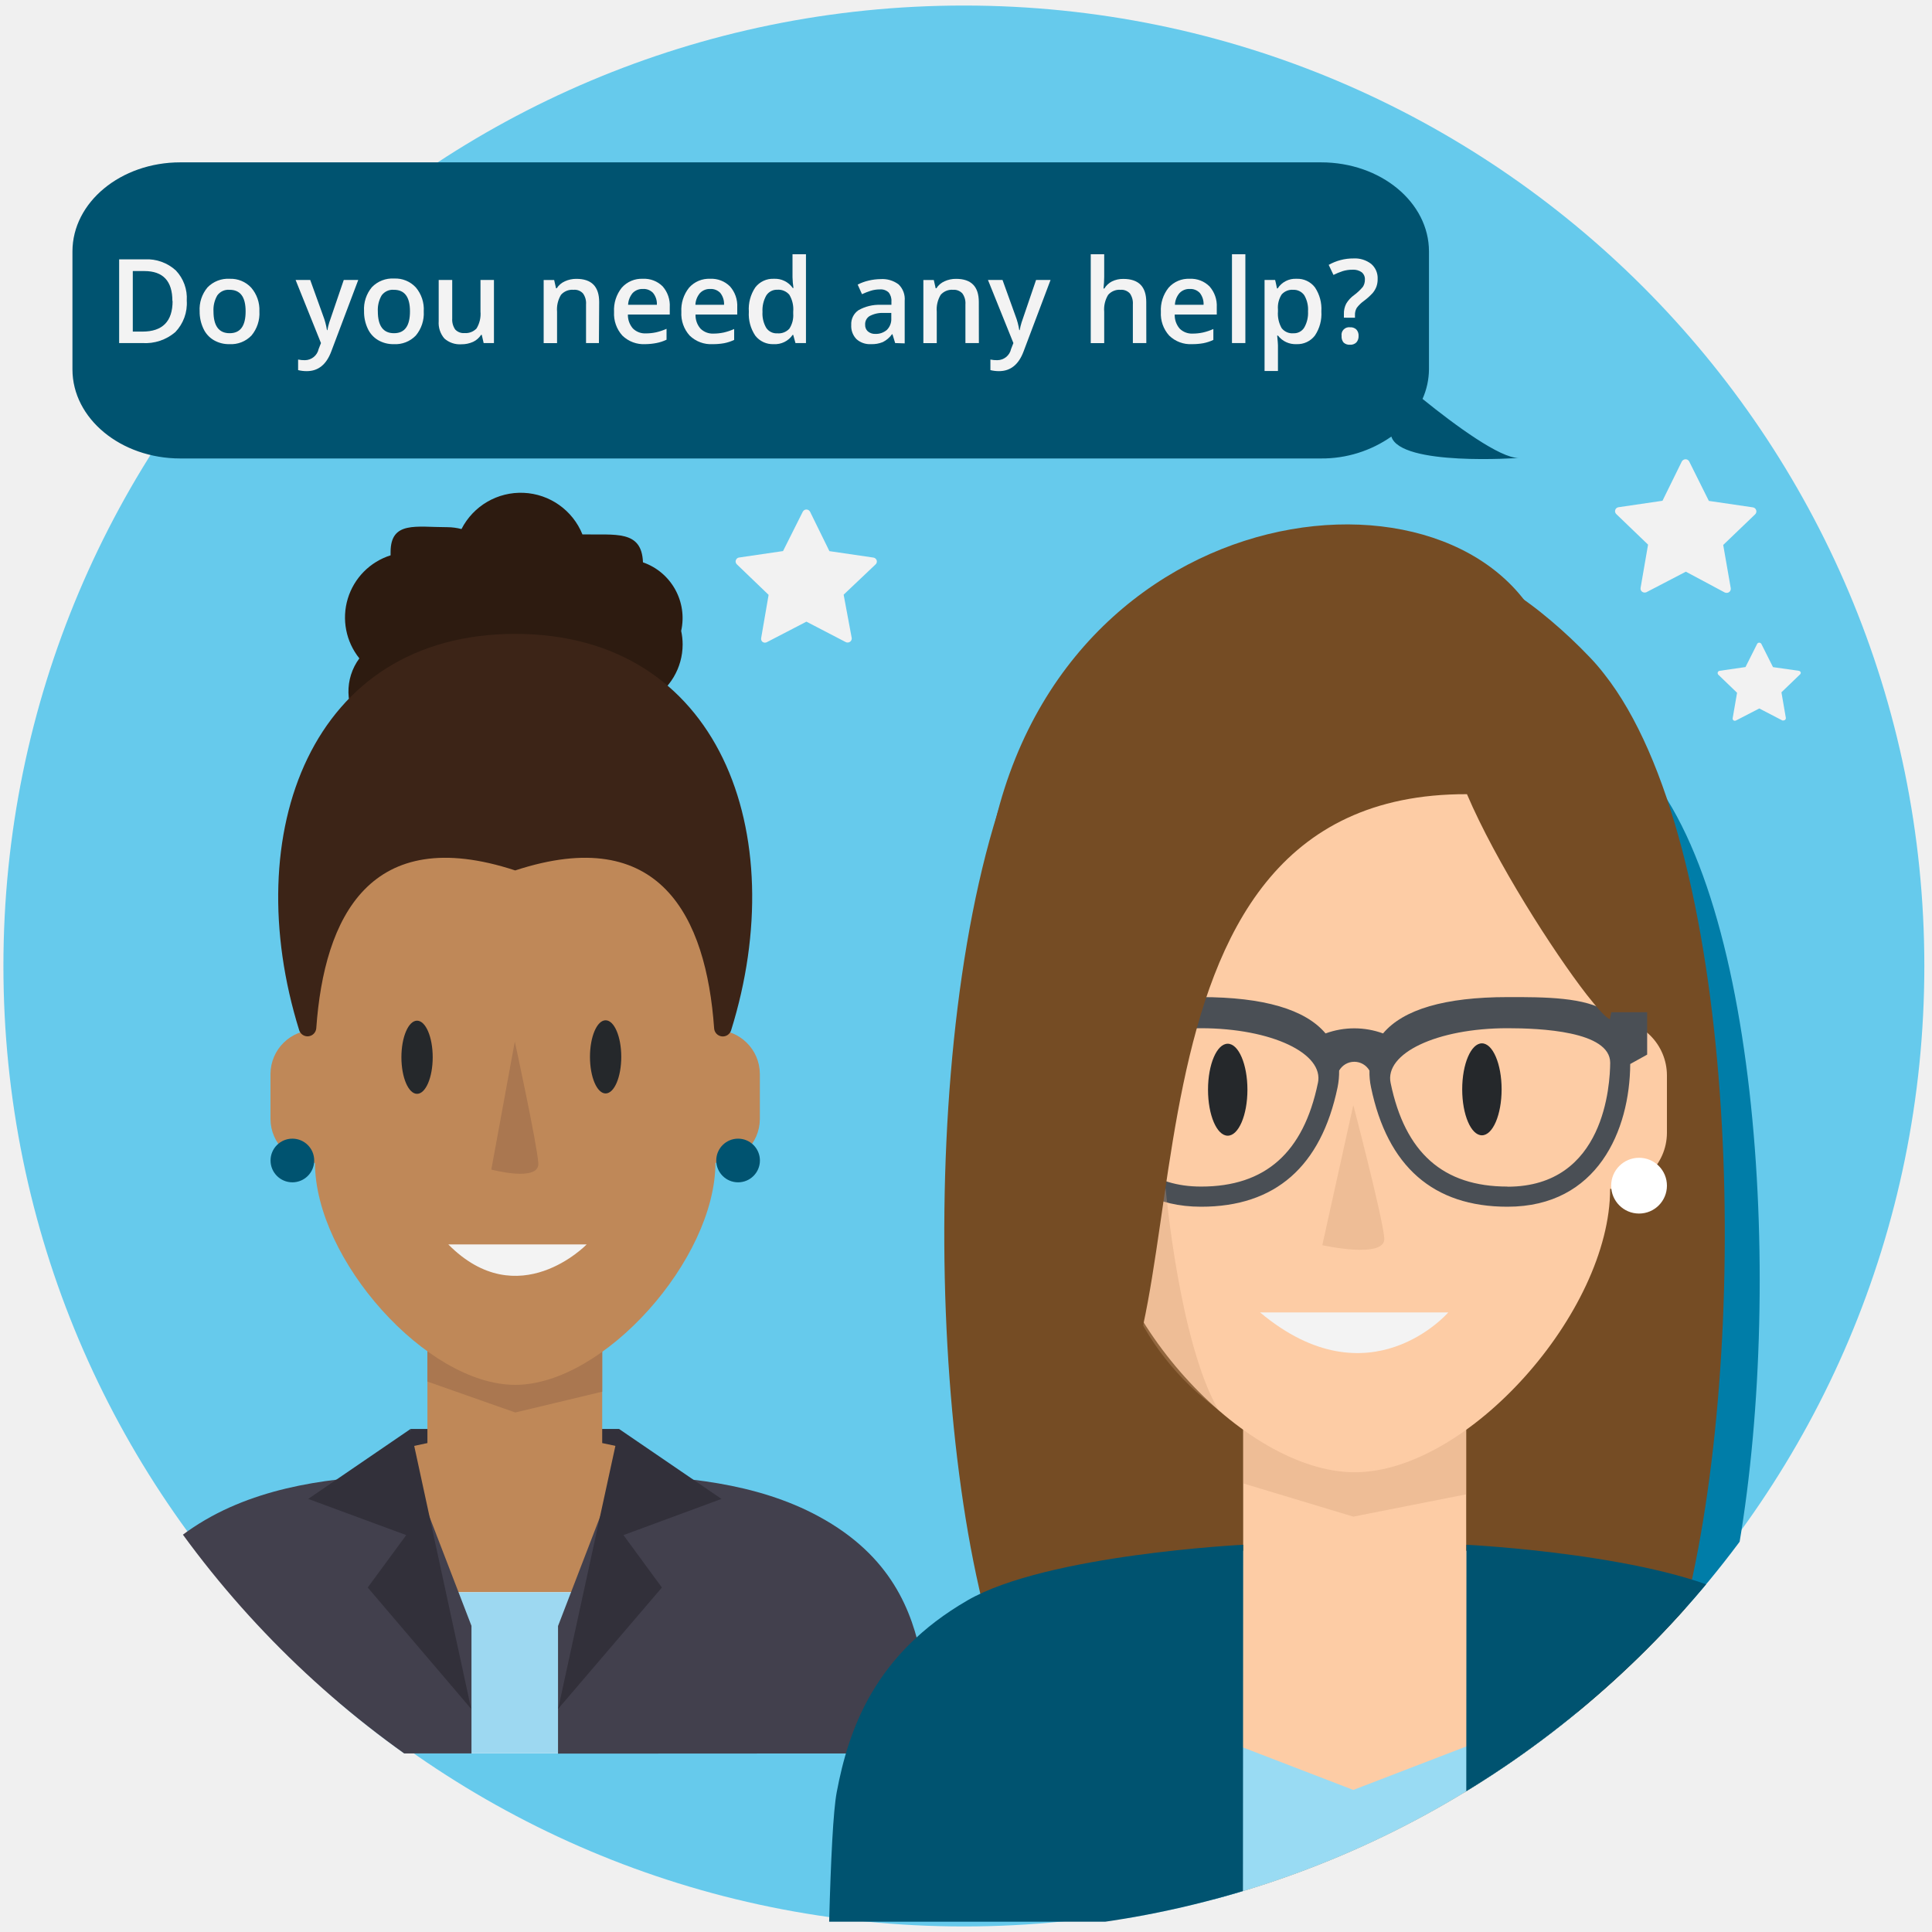
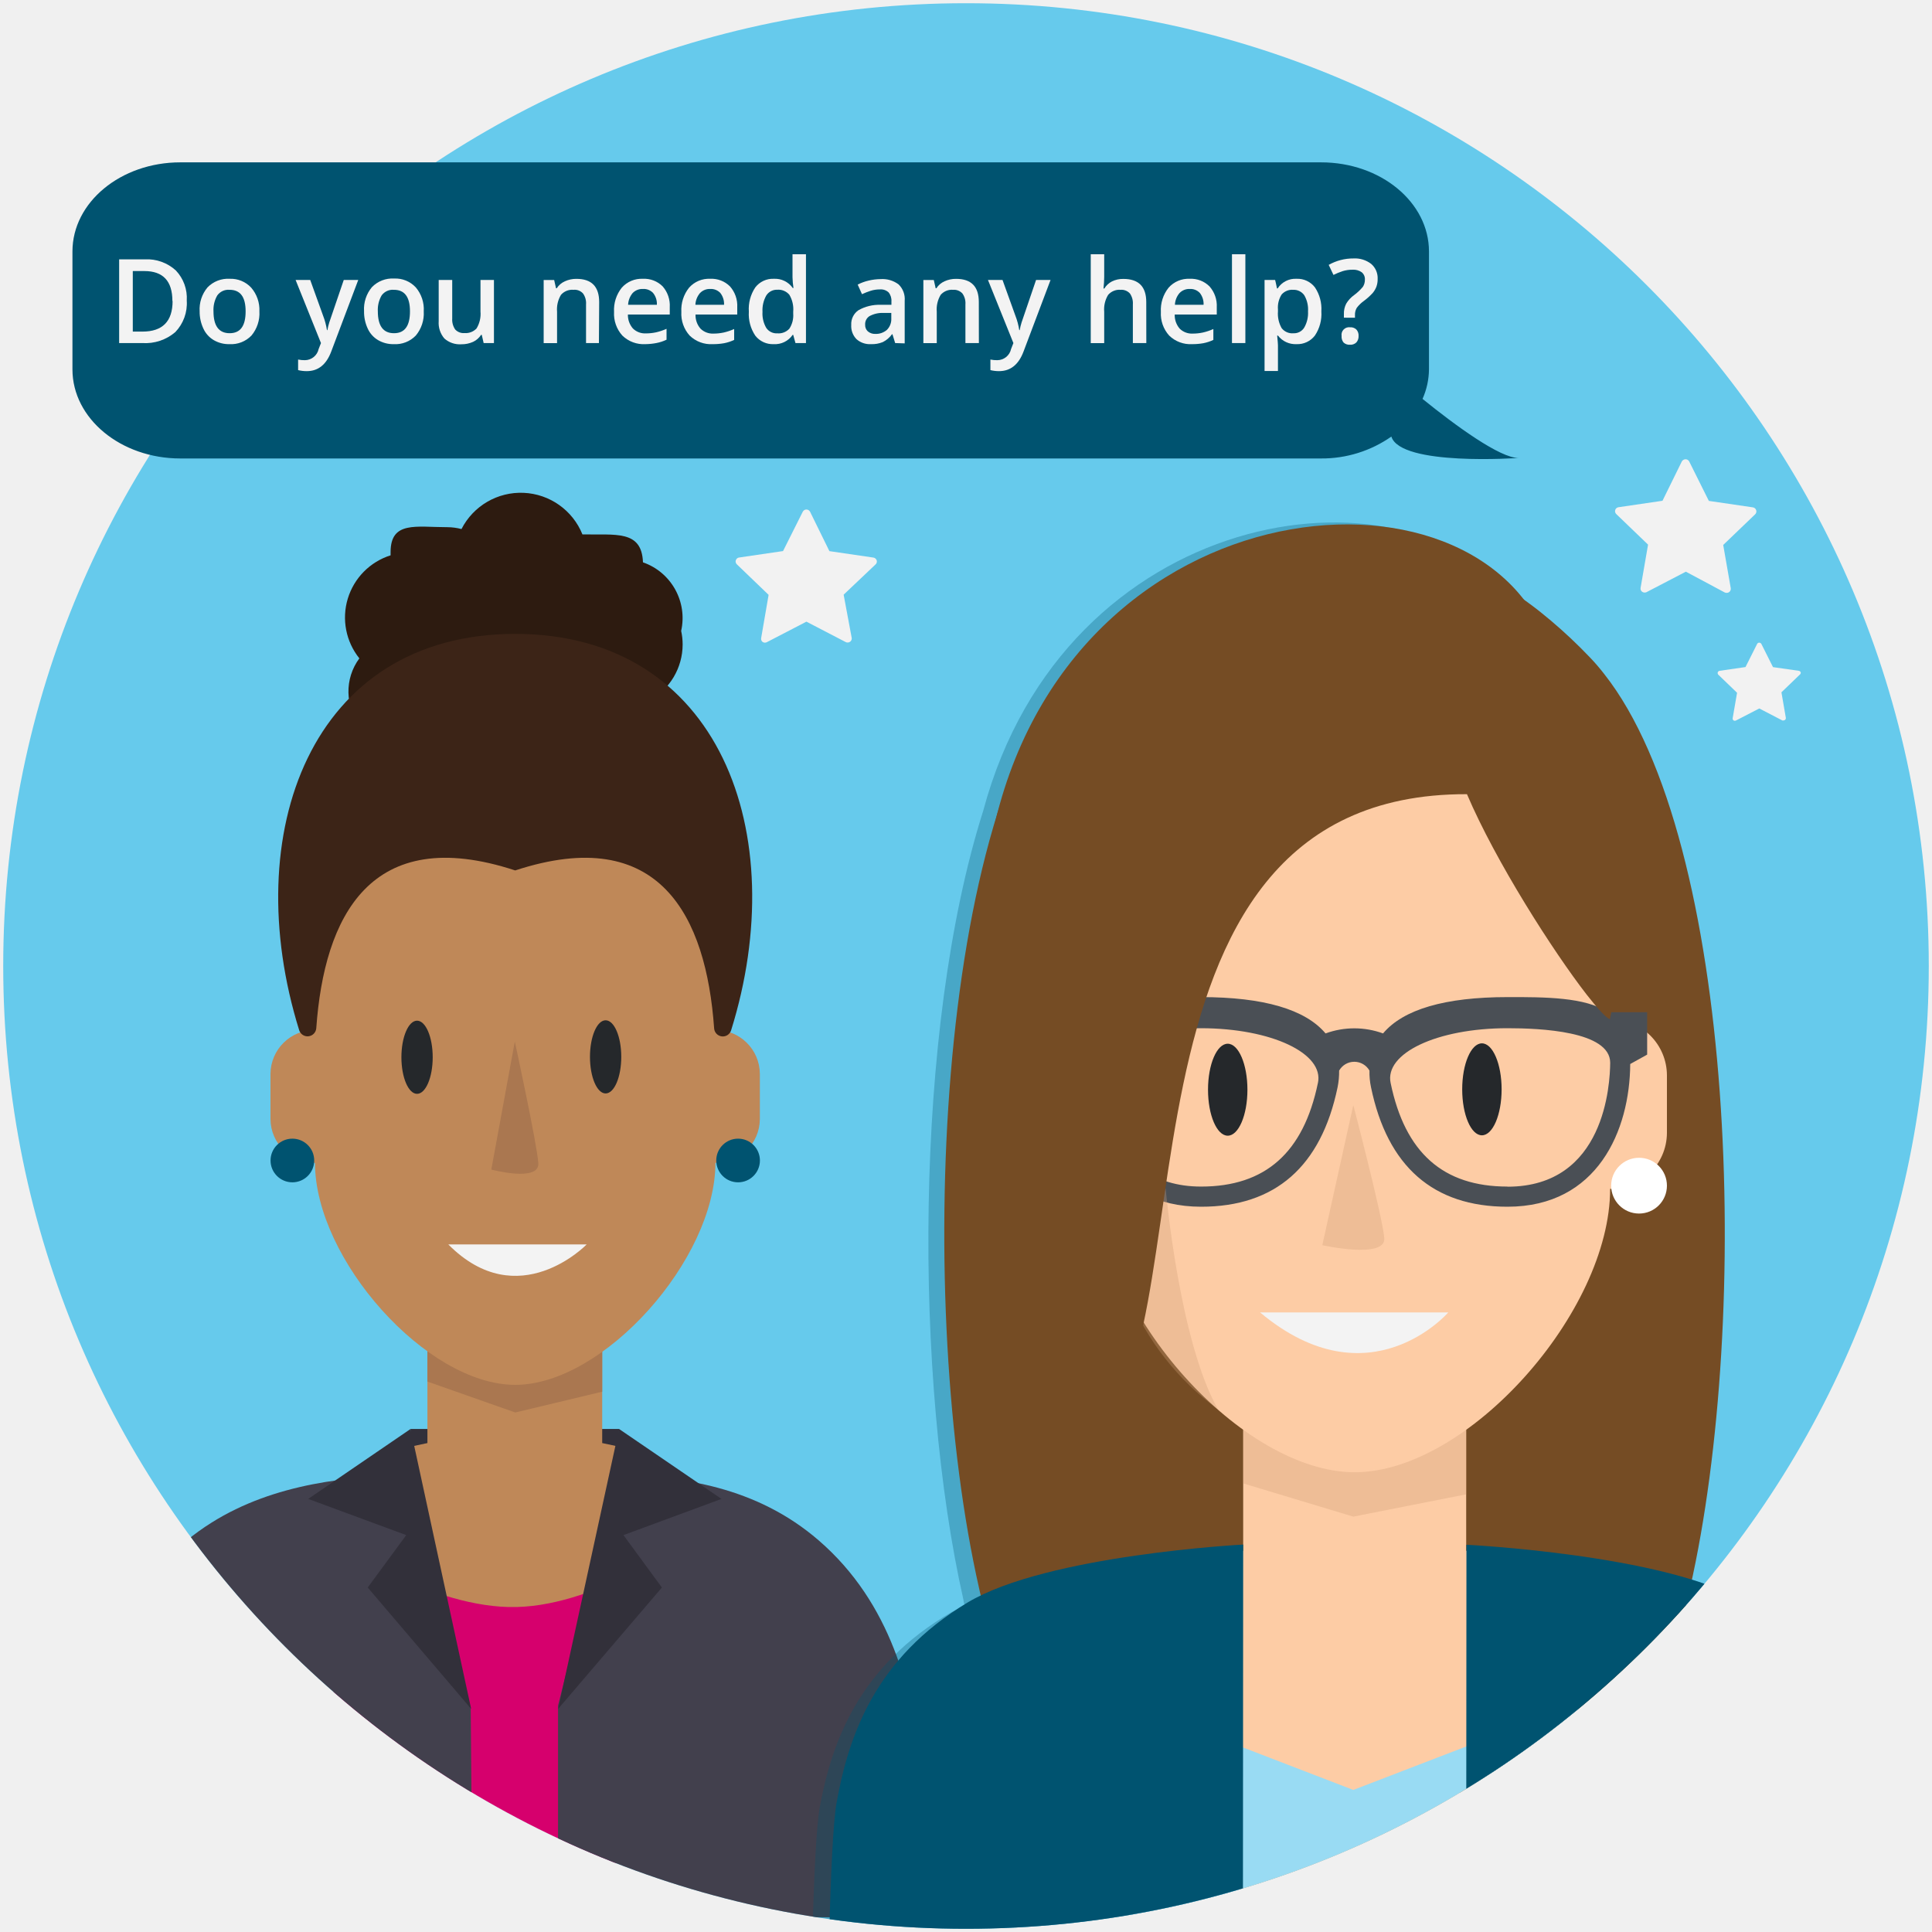
<svg xmlns="http://www.w3.org/2000/svg" viewBox="0 0 300 300">
  <defs>
-     <style>.a{fill:none;}.b{fill:#66caec;}.c{clip-path:url(#a);}.d{fill:#007da8;}.e{fill:#32303a;}.f{fill:#bf8858;}.g{fill:#aa7750;}.h{fill:#fff;}.i{fill:#9dd8f1;}.j{fill:#42404d;}.k{fill:#005370;}.l{fill:#2d1b10;}.m{fill:#3c2417;}.n{fill:#25282b;}.o{fill:#f3f3f3;}.p{fill:#754c24;}.q{fill:#fdcca5;}.r{fill:#cf9e76;opacity:0.33;}.s{fill:#99dbf3;}.t{fill:#4a4f55;}.u{fill:#f2f2f2;}</style>
+     <style>.a{fill:none;}.b{fill:#66caec;}.c{clip-path:url(#a);}.d{fill:#32303a;}.e{fill:#bf8858;}.f{fill:#aa7750;}.g{fill:#fff;}.h{fill:#d6006d;}.i{fill:#42404d;}.j,.o{fill:#005370;}.k{fill:#2d1b10;}.l{fill:#3c2417;}.m{fill:#25282b;}.n{fill:#f3f3f3;}.o{opacity:0.3;}.p{fill:#754c24;}.q{fill:#fdcca5;}.r{fill:#cf9e76;opacity:0.33;}.s{fill:#99dbf3;}.t{fill:#4a4f55;}.u{fill:#f2f2f2;}</style>
    <clipPath id="a">
-       <circle class="a" cx="149.67" cy="150" r="150" />
+       <circle class="a" cx="150" cy="150" r="149.5" />
    </clipPath>
  </defs>
-   <circle class="b" cx="149.67" cy="150" r="149.14" />
+   <circle class="b" cx="150" cy="150" r="149.5" />
  <g class="c">
-     <path class="d" d="M293.93,276.9c-1.67-8.86-5.34-19.35-18.29-26.84a35.11,35.11,0,0,0-7-2.88c8.33-38.15,6-103.39-12.23-126.57-.65-.82-1.32-1.6-2-2.32a68.57,68.57,0,0,0-5.47-5.15c-1.19-1-2.45-2-3.75-2.91-15.29-19.64-62.11-12.6-73.39,29.32-9.61,30.21-9.61,78.53-2.72,108.83,0,.26.11.51.17.76-.63.3-1.24.6-1.79.92-13,7.49-16.63,18-18.29,26.84-.49,2.57-.82,9.41-1.05,18.06H295C294.75,286.31,294.41,279.47,293.93,276.9Z" />
-     <polygon class="e" points="63.75 221.89 96.13 221.89 95.72 234 64.07 234 63.75 221.89" />
-     <polygon class="f" points="100.3 225.52 93.51 224.08 93.51 206.77 66.37 206.77 66.37 224.08 59.59 225.52 66.37 268.36 93.51 268.36 100.3 225.52" />
-     <polygon class="g" points="66.37 206.88 66.37 214.53 80.01 219.33 93.51 216.1 93.51 206.88 66.37 206.88" />
-     <rect class="h" x="52.59" y="247.24" width="54.7" height="25.03" />
-     <rect class="i" x="52.48" y="247.24" width="54.7" height="25.02" />
-     <path class="j" d="M144,272.27a130.64,130.64,0,0,0-.91-14.79c-1.45-7.27-4.65-15.88-15.94-22-9.7-5.28-21.47-6.31-31.37-6.37v0l-.13,0-9,23.38v19.81Z" />
-     <path class="j" d="M64.24,229.08h0c-9.9.06-21.67,1.09-31.37,6.37-11.29,6.15-14.48,14.76-15.93,22A129.83,129.83,0,0,0,16,272.27H73.21V252.46l-9-23.38Z" />
-     <polygon class="e" points="47.86 232.75 63.08 238.37 57.1 246.51 73.16 265.35 63.75 221.89 47.86 232.75" />
-     <polygon class="e" points="112.03 232.75 96.13 221.89 86.67 265.35 102.78 246.51 96.81 238.37 112.03 232.75" />
-     <path class="f" d="M111.1,159.94V145.83c0-15-17.36-33.93-31.09-33.93s-31.09,18.94-31.09,33.93v14.11A6.85,6.85,0,0,0,42,166.73v7.06a6.85,6.85,0,0,0,6.91,6.78c0,15,17.35,34.47,31.09,34.47s31.09-19.48,31.09-34.47a6.84,6.84,0,0,0,6.9-6.78v-7.06A6.85,6.85,0,0,0,111.1,159.94Z" />
-     <circle class="k" cx="114.61" cy="180.2" r="3.39" />
-     <circle class="k" cx="45.4" cy="180.2" r="3.39" />
-     <path class="l" d="M106,100.07a9.65,9.65,0,0,0-.23-2.1,9.16,9.16,0,0,0-5.93-10.65c-.19-5.09-4.3-4.22-9.4-4.34a10.33,10.33,0,0,0-18.78-.83,8.89,8.89,0,0,0-2.19-.29c-4.87,0-8.82-1-8.82,3.88,0,.17,0,.33,0,.49a10.13,10.13,0,0,0-4.85,16,8.66,8.66,0,0,0,10.46,13.07,7.51,7.51,0,0,0,7.51,7.25,7.2,7.2,0,0,0,2.33-.38,10.39,10.39,0,0,0,18.48-4.9,10,10,0,0,0,6.23-8.48A9.93,9.93,0,0,0,106,100.07Z" />
-     <path class="m" d="M80,98.43c-31.75,0-43.05,31-33.54,61.55a1.36,1.36,0,0,0,2.65-.31c1.23-17.32,8.39-31.89,30.89-24.51,22.5-7.38,29.65,7.19,30.89,24.51a1.35,1.35,0,0,0,2.64.31C123.05,129.46,111.76,98.43,80,98.43Z" />
-     <ellipse class="n" cx="64.76" cy="164.17" rx="2.43" ry="5.68" />
-     <ellipse class="n" cx="94.04" cy="164.11" rx="2.43" ry="5.68" />
-     <path class="g" d="M79.94,161.73l-3.65,19.88s7.5,2,7.3-1S79.94,161.73,79.94,161.73Z" />
-     <path class="o" d="M69.61,193.23H91.1S80.49,204.22,69.61,193.23Z" />
+     <polygon class="d" points="63.75 221.89 96.13 221.89 95.72 234 64.07 234 63.75 221.89" />
+     <polygon class="e" points="100.3 225.52 93.51 224.08 93.51 206.77 66.37 206.77 66.37 224.08 59.59 225.52 66.37 268.36 93.51 268.36 100.3 225.52" />
+     <polygon class="f" points="66.37 206.88 66.37 214.53 80.01 219.33 93.51 216.1 93.51 206.88 66.37 206.88" />
+     <rect class="g" x="52.59" y="253.63" width="54.7" height="32.74" />
+     <path class="h" d="M106.51,289.26v-50S92.13,249.86,79,249.54s-27.19-10.3-27.19-10.3v50Z" />
+     <path class="i" d="M144,297.71c-.2-11.25-.49-20.16-.91-23.5-1.45-11.56-4.65-25.23-15.94-35-9.7-8.4-21.47-10-31.37-10.13v0l-.13,0-9,35.76,0,32.87Z" />
+     <path class="i" d="M64.24,229.08h0c-9.9.07-21.67,1.25-31.37,7.34-11.29,7.08-14.48,17-15.93,25.36-.42,2.42-.72,8.87-.92,17H73.21l-.12-13.54-8.85-36.19Z" />
+     <polygon class="d" points="47.86 232.75 63.08 238.37 57.1 246.51 73.16 265.35 63.75 221.89 47.86 232.75" />
+     <polygon class="d" points="112.03 232.75 96.13 221.89 86.67 265.35 102.78 246.51 96.81 238.37 112.03 232.75" />
+     <path class="e" d="M111.1,159.94V145.83c0-15-17.36-33.93-31.09-33.93s-31.09,18.94-31.09,33.93v14.11A6.85,6.85,0,0,0,42,166.73v7.06a6.85,6.85,0,0,0,6.91,6.78c0,15,17.35,34.47,31.09,34.47s31.09-19.48,31.09-34.47a6.84,6.84,0,0,0,6.9-6.78v-7.06A6.85,6.85,0,0,0,111.1,159.94Z" />
+     <circle class="j" cx="114.61" cy="180.2" r="3.39" />
+     <circle class="j" cx="45.4" cy="180.2" r="3.39" />
+     <path class="k" d="M106,100.07a9.65,9.65,0,0,0-.23-2.1,9.16,9.16,0,0,0-5.93-10.65c-.19-5.09-4.3-4.22-9.4-4.34a10.33,10.33,0,0,0-18.78-.83,8.89,8.89,0,0,0-2.19-.29c-4.87,0-8.82-1-8.82,3.88,0,.17,0,.33,0,.49a10.13,10.13,0,0,0-4.85,16,8.66,8.66,0,0,0,10.46,13.07,7.51,7.51,0,0,0,7.51,7.25,7.2,7.2,0,0,0,2.33-.38,10.39,10.39,0,0,0,18.48-4.9,10,10,0,0,0,6.23-8.48A9.93,9.93,0,0,0,106,100.07Z" />
+     <path class="l" d="M80,98.43c-31.75,0-43.05,31-33.54,61.55a1.36,1.36,0,0,0,2.65-.31c1.23-17.32,8.39-31.89,30.89-24.51,22.5-7.38,29.65,7.19,30.89,24.51a1.35,1.35,0,0,0,2.64.31C123.05,129.46,111.76,98.43,80,98.43Z" />
+     <ellipse class="m" cx="64.76" cy="164.17" rx="2.43" ry="5.68" />
+     <ellipse class="m" cx="94.04" cy="164.11" rx="2.43" ry="5.68" />
+     <path class="f" d="M79.94,161.73l-3.65,19.88s7.5,2,7.3-1S79.94,161.73,79.94,161.73Z" />
+     <path class="n" d="M69.61,193.23H91.1S80.49,204.22,69.61,193.23Z" />
+     <path class="o" d="M289.48,280.56c-1.87-10-6-21.78-20.49-30.21a38.92,38.92,0,0,0-7.82-3.25c9.33-42.95,6.73-116.41-13.71-142.5a32.07,32.07,0,0,0-2.24-2.62,76.56,76.56,0,0,0-6.13-5.79q-2-1.72-4.21-3.28c-17.13-22.11-69.58-14.19-82.21,33-10.78,34-10.77,88.42-3.06,122.54,0,.29.12.57.19.85-.7.34-1.38.68-2,1-14.51,8.43-18.62,20.24-20.49,30.21-.54,2.89-.91,10.6-1.17,20.34H290.66C290.4,291.16,290,283.45,289.48,280.56Z" />
    <path class="p" d="M262.43,246.6c-.07.39-.15.73-.24,1.08q-1.31,5.56-2.89,10.3c-1.81,5.41-3.75,9.9-6.21,13.26a18.16,18.16,0,0,1-3.84,4,16.5,16.5,0,0,1-10.33,3.14H175.55a16.41,16.41,0,0,1-10.68-3.41,18.71,18.71,0,0,1-3.49-3.7c-2.46-3.36-4.39-7.85-6.21-13.26q-1.57-4.73-2.89-10.3c-.08-.35-.17-.69-.24-1.05-9.93-43.73-7-121.23,15.54-144.58,9.24-9.58,20.67-18,39.66-18,15,0,25.35,5.3,33.57,12.28a76.87,76.87,0,0,1,6.08,5.73,31.49,31.49,0,0,1,2.22,2.58C269.59,130.64,272,204.4,262.43,246.6Z" />
    <polygon class="q" points="236.33 244.37 227.67 240.79 227.67 218.71 193.04 218.71 193.04 240.79 184.38 244.37 193.04 297.29 227.67 297.29 236.33 244.37" />
    <polygon class="r" points="193.04 218.85 193.04 230.34 210.14 235.5 227.67 232.04 227.67 218.85 193.04 218.85" />
    <polygon class="s" points="245.04 298.4 245.04 264.51 210.14 277.94 175.25 264.51 175.25 298.4 245.04 298.4" />
-     <path class="k" d="M227.67,298.4H292c-.26-9.61-.63-17.22-1.17-20.08-1.85-9.84-5.92-21.5-20.32-29.82-12.34-7.13-42.8-8.63-42.8-8.63Z" />
-     <path class="k" d="M193,298.4H128.75c.26-9.61.63-17.22,1.17-20.08,1.85-9.84,5.92-21.5,20.32-29.82,12.34-7.13,42.8-8.63,42.8-8.63Z" />
+     <path class="j" d="M227.67,298.4H292c-.26-9.61-.63-17.22-1.17-20.08-1.85-9.84-5.92-21.5-20.32-29.82-12.34-7.13-42.8-8.63-42.8-8.63Z" />
+     <path class="j" d="M193,300.71H128.75c.26-10,.63-17.9,1.17-20.87,1.85-10.23,5.92-22.35,20.32-31,12.34-7.41,42.8-9,42.8-9Z" />
    <path class="q" d="M250,158.26v-18C250,121.13,227.88,97,210.36,97s-39.67,24.16-39.67,43.29v18a8.74,8.74,0,0,0-8.82,8.66v9a8.74,8.74,0,0,0,8.82,8.66c0,19.13,22.14,44,39.67,44s39.66-24.85,39.66-44a8.74,8.74,0,0,0,8.82-8.66v-9A8.74,8.74,0,0,0,250,158.26Z" />
-     <path class="h" d="M258.84,184.11a4.33,4.33,0,1,1-4.33-4.33A4.32,4.32,0,0,1,258.84,184.11Z" />
-     <circle class="h" cx="166.2" cy="184.11" r="4.33" />
+     <path class="g" d="M258.84,184.11a4.33,4.33,0,1,1-4.33-4.33A4.32,4.32,0,0,1,258.84,184.11Z" />
+     <circle class="g" cx="166.2" cy="184.11" r="4.33" />
    <path class="t" d="M255.77,157.18h-6.09c-3.48-2.36-9.84-2.36-15.6-2.35-9.7,0-16.19,1.91-19.32,5.64a13,13,0,0,0-8.93,0c-3.13-3.73-9.63-5.64-19.32-5.64-5.76,0-12.13,0-15.61,2.35h-6.09v6.58l2.63,1.46c.06,10.27,5.07,22.16,19.07,22.16,11.51,0,18.63-6.24,21.19-18.55a12.31,12.31,0,0,0,.24-2.59,2.71,2.71,0,0,1,4.71,0,11.11,11.11,0,0,0,.24,2.59c2.55,12.31,9.68,18.55,21.19,18.55,14,0,19-11.89,19.06-22.16l2.63-1.46Zm-51.13,11c-2.24,10.81-8.17,16.07-18.13,16.07-15.18,0-15.95-16-15.95-19.22,0-4.93,11-5.37,15.95-5.37C197.47,159.68,205.67,163.59,204.64,168.2Zm29.44,16.07c-10,0-15.9-5.26-18.14-16.07-1-4.61,7.17-8.52,18.14-8.52,5,0,15.95.44,15.95,5.37C250,168.26,249.26,184.27,234.08,184.27Z" />
-     <ellipse class="n" cx="190.64" cy="169.21" rx="3.06" ry="7.14" />
-     <ellipse class="n" cx="230.11" cy="169.15" rx="3.06" ry="7.14" />
+     <ellipse class="m" cx="190.64" cy="169.21" rx="3.06" ry="7.14" />
+     <ellipse class="m" cx="230.11" cy="169.15" rx="3.06" ry="7.14" />
    <path class="r" d="M210.14,171.6l-4.81,21.75s9.89,2.21,9.62-1.11S210.14,171.6,210.14,171.6Z" />
-     <path class="o" d="M195.66,203.79h29.23S212.63,218,195.66,203.79Z" />
+     <path class="n" d="M195.66,203.79h29.23S212.63,218,195.66,203.79Z" />
    <path class="r" d="M181,184.52s2.08,23.75,8.14,34.34a41.53,41.53,0,0,1-14-17.89Z" />
    <path class="p" d="M169,223.26c-12.51-41.75-21.26-67.66-14.42-95.84,13.27-54.72,80.09-58,86.86-23.62,1.44,7.31,16.16,18.47,8.54,54.46-.58-.2-1.89-1.62-3.62-3.84-5.17-6.67-14.1-20.61-18.57-31.1C169,123.13,188.71,210.28,169,223.26Z" />
  </g>
  <path class="u" d="M272.69,79.19a.64.64,0,0,0-.52-.41l-6.82-1-3.05-6.12a.64.64,0,0,0-.87-.27.61.61,0,0,0-.28.27l-3,6.1-6.82,1a.62.62,0,0,0-.36,1.06l4.94,4.75-1.16,6.71a.61.61,0,0,0,.24.61.69.69,0,0,0,.68.06l6.11-3.18L267.82,92a.8.8,0,0,0,.3.06.63.63,0,0,0,.63-.73l-1.17-6.71,4.95-4.75A.62.62,0,0,0,272.69,79.19Z" />
  <path class="u" d="M136.13,87a.65.65,0,0,0-.51-.42l-6.83-1-3-6.11a.65.65,0,0,0-.87-.28.66.66,0,0,0-.27.28l-3.06,6.1-6.82,1a.62.62,0,0,0-.51.42.6.6,0,0,0,.16.64l4.93,4.74-1.16,6.72a.61.61,0,0,0,.25.61.65.65,0,0,0,.67,0l6.11-3.17,6.1,3.17a.6.6,0,0,0,.3.07.63.63,0,0,0,.63-.73L131,92.34,136,87.6A.62.62,0,0,0,136.13,87Z" />
  <path class="u" d="M279.62,104.41a.4.4,0,0,0-.31-.25l-4-.57L273.51,100a.38.38,0,0,0-.51-.17.37.37,0,0,0-.16.17l-1.8,3.58-4,.58a.37.37,0,0,0-.31.24.39.39,0,0,0,.1.38l2.9,2.79-.68,3.94a.36.36,0,0,0,.14.36.39.39,0,0,0,.39,0l3.6-1.86,3.58,1.86a.34.34,0,0,0,.18,0,.38.38,0,0,0,.22-.07.36.36,0,0,0,.14-.36l-.68-3.94,2.9-2.79A.37.37,0,0,0,279.62,104.41Z" />
-   <path class="k" d="M220.89,61.94a11.51,11.51,0,0,0,1-4.58V39.05c0-7.65-7.5-13.84-16.76-13.84H28c-9.25,0-16.75,6.2-16.75,13.84V57.36c0,7.63,7.5,13.83,16.75,13.83H205.15a18.78,18.78,0,0,0,10.9-3.4v0c1.44,4.64,19.77,3.32,19.77,3.32C233,71.19,226,66.09,220.89,61.94Z" />
-   <path class="o" d="M29,46.67a6.43,6.43,0,0,1-1.78,4.9,7.15,7.15,0,0,1-5.13,1.7H18.5v-13h4A6.62,6.62,0,0,1,27.31,42,6.21,6.21,0,0,1,29,46.67Zm-2.23.07q0-4.65-4.35-4.65H20.62v9.4h1.5C25.24,51.49,26.8,49.9,26.8,46.74Z" />
-   <path class="o" d="M40.28,48.35a5.36,5.36,0,0,1-1.23,3.75,4.39,4.39,0,0,1-3.43,1.34,4.61,4.61,0,0,1-2.42-.62A4,4,0,0,1,31.57,51,6.16,6.16,0,0,1,31,48.35a5.28,5.28,0,0,1,1.22-3.72,4.43,4.43,0,0,1,3.45-1.34A4.33,4.33,0,0,1,39,44.66,5.26,5.26,0,0,1,40.28,48.35Zm-7.13,0c0,2.26.84,3.39,2.51,3.39s2.48-1.13,2.48-3.39S37.31,45,35.64,45a2.13,2.13,0,0,0-1.9.87A4.45,4.45,0,0,0,33.15,48.35Z" />
-   <path class="o" d="M45.9,43.47h2.27l2,5.55a10.72,10.72,0,0,1,.6,2.24h.07a9.14,9.14,0,0,1,.29-1.19q.23-.69,2.25-6.6h2.25l-4.19,11.1q-1.14,3.06-3.8,3.06a5.48,5.48,0,0,1-1.35-.16V55.83a4.93,4.93,0,0,0,1.07.1,2.2,2.2,0,0,0,2.12-1.74l.36-.92Z" />
-   <path class="o" d="M65.8,48.35a5.36,5.36,0,0,1-1.23,3.75,4.39,4.39,0,0,1-3.43,1.34,4.61,4.61,0,0,1-2.42-.62A4,4,0,0,1,57.09,51a6.16,6.16,0,0,1-.56-2.69,5.28,5.28,0,0,1,1.22-3.72,4.43,4.43,0,0,1,3.45-1.34,4.33,4.33,0,0,1,3.36,1.37A5.26,5.26,0,0,1,65.8,48.35Zm-7.13,0c0,2.26.84,3.39,2.51,3.39s2.48-1.13,2.48-3.39S62.82,45,61.16,45a2.13,2.13,0,0,0-1.9.87A4.45,4.45,0,0,0,58.67,48.35Z" />
-   <path class="o" d="M75.1,53.27,74.81,52H74.7a3,3,0,0,1-1.23,1.08,4.31,4.31,0,0,1-1.83.38A3.6,3.6,0,0,1,69,52.56a3.71,3.71,0,0,1-.88-2.69v-6.4h2.1v6a2.68,2.68,0,0,0,.46,1.69,1.78,1.78,0,0,0,1.45.56A2.33,2.33,0,0,0,74,51a4.35,4.35,0,0,0,.61-2.63V43.47h2.09v9.8Z" />
-   <path class="o" d="M93,53.27H91v-6a2.6,2.6,0,0,0-.46-1.69A1.75,1.75,0,0,0,89.05,45a2.32,2.32,0,0,0-1.94.78,4.37,4.37,0,0,0-.61,2.62v4.88H84.42v-9.8h1.63l.29,1.28h.11a2.92,2.92,0,0,1,1.26-1.08,4.24,4.24,0,0,1,1.8-.38q3.52,0,3.53,3.59Z" />
-   <path class="o" d="M100.22,53.44a4.74,4.74,0,0,1-3.58-1.33,5.05,5.05,0,0,1-1.29-3.67,5.52,5.52,0,0,1,1.2-3.77,4.12,4.12,0,0,1,3.28-1.38,4.06,4.06,0,0,1,3.07,1.18A4.51,4.51,0,0,1,104,47.71v1.13H97.5A3.19,3.19,0,0,0,98.27,51a2.67,2.67,0,0,0,2,.77,7.53,7.53,0,0,0,1.62-.17,9,9,0,0,0,1.61-.54v1.69a6.47,6.47,0,0,1-1.54.51A9.54,9.54,0,0,1,100.22,53.44Zm-.39-8.57a2.09,2.09,0,0,0-1.59.63,3.07,3.07,0,0,0-.71,1.83H102a2.7,2.7,0,0,0-.59-1.84A2,2,0,0,0,99.83,44.87Z" />
-   <path class="o" d="M110.67,53.44a4.74,4.74,0,0,1-3.58-1.33,5.05,5.05,0,0,1-1.29-3.67,5.52,5.52,0,0,1,1.2-3.77,4.12,4.12,0,0,1,3.29-1.38,4.05,4.05,0,0,1,3.06,1.18,4.52,4.52,0,0,1,1.13,3.24v1.13H108a3.19,3.19,0,0,0,.77,2.19,2.68,2.68,0,0,0,2,.77,7.53,7.53,0,0,0,1.62-.17,8.7,8.7,0,0,0,1.61-.54v1.69a6.47,6.47,0,0,1-1.54.51A9.54,9.54,0,0,1,110.67,53.44Zm-.38-8.57a2.09,2.09,0,0,0-1.59.63,3,3,0,0,0-.72,1.83h4.45a2.75,2.75,0,0,0-.58-1.84A2,2,0,0,0,110.29,44.87Z" />
-   <path class="o" d="M120.15,53.44a3.43,3.43,0,0,1-2.87-1.32,6,6,0,0,1-1-3.73,6,6,0,0,1,1-3.76,3.44,3.44,0,0,1,2.88-1.34,3.37,3.37,0,0,1,2.94,1.43h.11a12.51,12.51,0,0,1-.15-1.67V39.48h2.09V53.27h-1.63L123.17,52h-.09A3.32,3.32,0,0,1,120.15,53.44Zm.55-1.68a2.27,2.27,0,0,0,1.87-.72,3.78,3.78,0,0,0,.6-2.34v-.3a4.41,4.41,0,0,0-.6-2.63,2.23,2.23,0,0,0-1.88-.78,1.93,1.93,0,0,0-1.7.89,4.63,4.63,0,0,0-.59,2.54,4.41,4.41,0,0,0,.58,2.49A1.93,1.93,0,0,0,120.7,51.76Z" />
-   <path class="o" d="M139,53.27l-.42-1.37h-.07a3.91,3.91,0,0,1-1.43,1.22,4.43,4.43,0,0,1-1.84.32,3.11,3.11,0,0,1-2.25-.78,2.91,2.91,0,0,1-.81-2.2,2.6,2.6,0,0,1,1.12-2.29,6.54,6.54,0,0,1,3.43-.84l1.69,0v-.52a2,2,0,0,0-.44-1.41,1.78,1.78,0,0,0-1.36-.46,4.61,4.61,0,0,0-1.44.22,11.83,11.83,0,0,0-1.33.52l-.67-1.49a7.33,7.33,0,0,1,1.74-.63,8.33,8.33,0,0,1,1.79-.22,4.18,4.18,0,0,1,2.82.82,3.16,3.16,0,0,1,.95,2.56v6.6Zm-3.1-1.42a2.6,2.6,0,0,0,1.82-.63,2.34,2.34,0,0,0,.68-1.78v-.85l-1.25,0a4.22,4.22,0,0,0-2.14.5,1.47,1.47,0,0,0-.67,1.34,1.31,1.31,0,0,0,.39,1A1.67,1.67,0,0,0,135.89,51.85Z" />
-   <path class="o" d="M152,53.27h-2.09v-6a2.6,2.6,0,0,0-.46-1.69A1.77,1.77,0,0,0,148,45a2.3,2.3,0,0,0-1.93.78,4.37,4.37,0,0,0-.61,2.62v4.88h-2.08v-9.8H145l.29,1.28h.11a2.92,2.92,0,0,1,1.26-1.08,4.24,4.24,0,0,1,1.8-.38q3.53,0,3.53,3.59Z" />
-   <path class="o" d="M153.41,43.47h2.26l2,5.55a10.72,10.72,0,0,1,.6,2.24h.07a9.14,9.14,0,0,1,.29-1.19q.23-.69,2.25-6.6h2.25l-4.19,11.1q-1.14,3.06-3.81,3.06a5.4,5.4,0,0,1-1.34-.16V55.83a4.93,4.93,0,0,0,1.07.1A2.2,2.2,0,0,0,157,54.19l.36-.92Z" />
-   <path class="o" d="M178,53.27h-2.09v-6a2.66,2.66,0,0,0-.45-1.69A1.78,1.78,0,0,0,174,45a2.31,2.31,0,0,0-1.93.79,4.32,4.32,0,0,0-.61,2.62v4.87h-2.09V39.48h2.09V43a16.67,16.67,0,0,1-.11,1.8h.13a3,3,0,0,1,1.18-1.1,3.85,3.85,0,0,1,1.77-.39c2.38,0,3.56,1.2,3.56,3.59Z" />
-   <path class="o" d="M185.13,53.44a4.74,4.74,0,0,1-3.58-1.33,5.05,5.05,0,0,1-1.29-3.67,5.52,5.52,0,0,1,1.2-3.77,4.12,4.12,0,0,1,3.29-1.38,4.05,4.05,0,0,1,3.06,1.18,4.52,4.52,0,0,1,1.13,3.24v1.13h-6.53a3.19,3.19,0,0,0,.77,2.19,2.68,2.68,0,0,0,2,.77,7.53,7.53,0,0,0,1.62-.17,8.7,8.7,0,0,0,1.61-.54v1.69a6.47,6.47,0,0,1-1.54.51A9.54,9.54,0,0,1,185.13,53.44Zm-.38-8.57a2.09,2.09,0,0,0-1.59.63,3,3,0,0,0-.72,1.83h4.45a2.75,2.75,0,0,0-.58-1.84A2,2,0,0,0,184.75,44.87Z" />
-   <path class="o" d="M193.38,53.27H191.3V39.48h2.08Z" />
-   <path class="o" d="M201.33,53.44a3.44,3.44,0,0,1-2.89-1.33h-.12c.08.82.12,1.33.12,1.5v4h-2.08V43.47H198c.05.18.15.62.29,1.31h.11a3.26,3.26,0,0,1,2.92-1.49,3.41,3.41,0,0,1,2.86,1.33,6,6,0,0,1,1,3.73,6,6,0,0,1-1,3.75A3.41,3.41,0,0,1,201.33,53.44ZM200.82,45a2.18,2.18,0,0,0-1.81.73,3.77,3.77,0,0,0-.57,2.32v.31a4.56,4.56,0,0,0,.57,2.59,2.09,2.09,0,0,0,1.85.8,1.86,1.86,0,0,0,1.66-.88,4.57,4.57,0,0,0,.59-2.53,4.39,4.39,0,0,0-.58-2.49A2,2,0,0,0,200.82,45Z" />
-   <path class="o" d="M208.68,49.33v-.56a3.29,3.29,0,0,1,.36-1.62,4.42,4.42,0,0,1,1.24-1.34,7.55,7.55,0,0,0,1.36-1.29,2,2,0,0,0,.3-1.1,1.37,1.37,0,0,0-.5-1.15,2.24,2.24,0,0,0-1.42-.39,5.2,5.2,0,0,0-1.56.23,11.45,11.45,0,0,0-1.4.58l-.74-1.56a7.73,7.73,0,0,1,3.85-1,4.13,4.13,0,0,1,2.75.85,2.9,2.9,0,0,1,1,2.35,3.32,3.32,0,0,1-.19,1.18,3.37,3.37,0,0,1-.59,1,9.65,9.65,0,0,1-1.36,1.22,5.08,5.08,0,0,0-1.1,1.07,2.06,2.06,0,0,0-.28,1.15v.39Zm-.36,2.83a1.17,1.17,0,0,1,1.3-1.34,1.29,1.29,0,0,1,1,.35,1.35,1.35,0,0,1,.34,1,1.41,1.41,0,0,1-.34,1,1.28,1.28,0,0,1-1,.36,1.31,1.31,0,0,1-1-.35A1.45,1.45,0,0,1,208.32,52.16Z" />
+   <path class="j" d="M220.89,61.94a11.51,11.51,0,0,0,1-4.58V39.05c0-7.65-7.5-13.84-16.76-13.84H28c-9.25,0-16.75,6.2-16.75,13.84V57.36c0,7.63,7.5,13.83,16.75,13.83H205.15a18.78,18.78,0,0,0,10.9-3.4v0c1.44,4.64,19.77,3.32,19.77,3.32C233,71.19,226,66.09,220.89,61.94Z" />
+   <path class="n" d="M29,46.67a6.43,6.43,0,0,1-1.78,4.9,7.15,7.15,0,0,1-5.13,1.7H18.5v-13h4A6.62,6.62,0,0,1,27.31,42,6.21,6.21,0,0,1,29,46.67Zm-2.23.07q0-4.65-4.35-4.65H20.62v9.4h1.5C25.24,51.49,26.8,49.9,26.8,46.74Z" />
+   <path class="n" d="M40.28,48.35a5.36,5.36,0,0,1-1.23,3.75,4.39,4.39,0,0,1-3.43,1.34,4.61,4.61,0,0,1-2.42-.62A4,4,0,0,1,31.57,51,6.16,6.16,0,0,1,31,48.35a5.28,5.28,0,0,1,1.22-3.72,4.43,4.43,0,0,1,3.45-1.34A4.33,4.33,0,0,1,39,44.66,5.26,5.26,0,0,1,40.28,48.35Zm-7.13,0c0,2.26.84,3.39,2.51,3.39s2.48-1.13,2.48-3.39S37.31,45,35.64,45a2.13,2.13,0,0,0-1.9.87A4.45,4.45,0,0,0,33.15,48.35Z" />
+   <path class="n" d="M45.9,43.47h2.27l2,5.55a10.72,10.72,0,0,1,.6,2.24h.07a9.14,9.14,0,0,1,.29-1.19q.23-.69,2.25-6.6h2.25l-4.19,11.1q-1.14,3.06-3.8,3.06a5.48,5.48,0,0,1-1.35-.16V55.83a4.93,4.93,0,0,0,1.07.1,2.2,2.2,0,0,0,2.12-1.74l.36-.92Z" />
+   <path class="n" d="M65.8,48.35a5.36,5.36,0,0,1-1.23,3.75,4.39,4.39,0,0,1-3.43,1.34,4.61,4.61,0,0,1-2.42-.62A4,4,0,0,1,57.09,51a6.16,6.16,0,0,1-.56-2.69,5.28,5.28,0,0,1,1.22-3.72,4.43,4.43,0,0,1,3.45-1.34,4.33,4.33,0,0,1,3.36,1.37A5.26,5.26,0,0,1,65.8,48.35Zm-7.13,0c0,2.26.84,3.39,2.51,3.39s2.48-1.13,2.48-3.39S62.82,45,61.16,45a2.13,2.13,0,0,0-1.9.87A4.45,4.45,0,0,0,58.67,48.35Z" />
+   <path class="n" d="M75.1,53.27,74.81,52H74.7a3,3,0,0,1-1.23,1.08,4.31,4.31,0,0,1-1.83.38A3.6,3.6,0,0,1,69,52.56a3.71,3.71,0,0,1-.88-2.69v-6.4h2.1v6a2.68,2.68,0,0,0,.46,1.69,1.78,1.78,0,0,0,1.45.56A2.33,2.33,0,0,0,74,51a4.35,4.35,0,0,0,.61-2.63V43.47h2.09v9.8Z" />
+   <path class="n" d="M93,53.27H91v-6a2.6,2.6,0,0,0-.46-1.69A1.75,1.75,0,0,0,89.05,45a2.32,2.32,0,0,0-1.94.78,4.37,4.37,0,0,0-.61,2.62v4.88H84.42v-9.8h1.63l.29,1.28h.11a2.92,2.92,0,0,1,1.26-1.08,4.24,4.24,0,0,1,1.8-.38q3.52,0,3.53,3.59Z" />
+   <path class="n" d="M100.22,53.44a4.74,4.74,0,0,1-3.58-1.33,5.05,5.05,0,0,1-1.29-3.67,5.52,5.52,0,0,1,1.2-3.77,4.12,4.12,0,0,1,3.28-1.38,4.06,4.06,0,0,1,3.07,1.18A4.51,4.51,0,0,1,104,47.71v1.13H97.5A3.19,3.19,0,0,0,98.27,51a2.67,2.67,0,0,0,2,.77,7.53,7.53,0,0,0,1.62-.17,9,9,0,0,0,1.61-.54v1.69a6.47,6.47,0,0,1-1.54.51A9.54,9.54,0,0,1,100.22,53.44Zm-.39-8.57a2.09,2.09,0,0,0-1.59.63,3.07,3.07,0,0,0-.71,1.83H102a2.7,2.7,0,0,0-.59-1.84A2,2,0,0,0,99.83,44.87Z" />
+   <path class="n" d="M110.67,53.44a4.74,4.74,0,0,1-3.58-1.33,5.05,5.05,0,0,1-1.29-3.67,5.52,5.52,0,0,1,1.2-3.77,4.12,4.12,0,0,1,3.29-1.38,4.05,4.05,0,0,1,3.06,1.18,4.52,4.52,0,0,1,1.13,3.24v1.13H108a3.19,3.19,0,0,0,.77,2.19,2.68,2.68,0,0,0,2,.77,7.53,7.53,0,0,0,1.62-.17,8.7,8.7,0,0,0,1.61-.54v1.69a6.47,6.47,0,0,1-1.54.51A9.54,9.54,0,0,1,110.67,53.44Zm-.38-8.57a2.09,2.09,0,0,0-1.59.63,3,3,0,0,0-.72,1.83h4.45a2.75,2.75,0,0,0-.58-1.84A2,2,0,0,0,110.29,44.87Z" />
+   <path class="n" d="M120.15,53.44a3.43,3.43,0,0,1-2.87-1.32,6,6,0,0,1-1-3.73,6,6,0,0,1,1-3.76,3.44,3.44,0,0,1,2.88-1.34,3.37,3.37,0,0,1,2.94,1.43h.11a12.51,12.51,0,0,1-.15-1.67V39.48h2.09V53.27h-1.63L123.17,52h-.09A3.32,3.32,0,0,1,120.15,53.44Zm.55-1.68a2.27,2.27,0,0,0,1.87-.72,3.78,3.78,0,0,0,.6-2.34v-.3a4.41,4.41,0,0,0-.6-2.63,2.23,2.23,0,0,0-1.88-.78,1.93,1.93,0,0,0-1.7.89,4.63,4.63,0,0,0-.59,2.54,4.41,4.41,0,0,0,.58,2.49A1.93,1.93,0,0,0,120.7,51.76Z" />
+   <path class="n" d="M139,53.27l-.42-1.37h-.07a3.91,3.91,0,0,1-1.43,1.22,4.43,4.43,0,0,1-1.84.32,3.11,3.11,0,0,1-2.25-.78,2.91,2.91,0,0,1-.81-2.2,2.6,2.6,0,0,1,1.12-2.29,6.54,6.54,0,0,1,3.43-.84l1.69,0v-.52a2,2,0,0,0-.44-1.41,1.78,1.78,0,0,0-1.36-.46,4.61,4.61,0,0,0-1.44.22,11.83,11.83,0,0,0-1.33.52l-.67-1.49a7.33,7.33,0,0,1,1.74-.63,8.33,8.33,0,0,1,1.79-.22,4.18,4.18,0,0,1,2.82.82,3.16,3.16,0,0,1,.95,2.56v6.6Zm-3.1-1.42a2.6,2.6,0,0,0,1.82-.63,2.34,2.34,0,0,0,.68-1.78v-.85l-1.25,0a4.22,4.22,0,0,0-2.14.5,1.47,1.47,0,0,0-.67,1.34,1.31,1.31,0,0,0,.39,1A1.67,1.67,0,0,0,135.89,51.85Z" />
+   <path class="n" d="M152,53.27h-2.09v-6a2.6,2.6,0,0,0-.46-1.69A1.77,1.77,0,0,0,148,45a2.3,2.3,0,0,0-1.93.78,4.37,4.37,0,0,0-.61,2.62v4.88h-2.08v-9.8H145l.29,1.28h.11a2.92,2.92,0,0,1,1.26-1.08,4.24,4.24,0,0,1,1.8-.38q3.53,0,3.53,3.59Z" />
+   <path class="n" d="M153.41,43.47h2.26l2,5.55a10.72,10.72,0,0,1,.6,2.24h.07a9.14,9.14,0,0,1,.29-1.19q.23-.69,2.25-6.6h2.25l-4.19,11.1q-1.14,3.06-3.81,3.06a5.4,5.4,0,0,1-1.34-.16V55.83a4.93,4.93,0,0,0,1.07.1A2.2,2.2,0,0,0,157,54.19l.36-.92Z" />
+   <path class="n" d="M178,53.27h-2.09v-6a2.66,2.66,0,0,0-.45-1.69A1.78,1.78,0,0,0,174,45a2.31,2.31,0,0,0-1.93.79,4.32,4.32,0,0,0-.61,2.62v4.87h-2.09V39.48h2.09V43a16.67,16.67,0,0,1-.11,1.8h.13a3,3,0,0,1,1.18-1.1,3.85,3.85,0,0,1,1.77-.39c2.38,0,3.56,1.2,3.56,3.59Z" />
+   <path class="n" d="M185.13,53.44a4.74,4.74,0,0,1-3.58-1.33,5.05,5.05,0,0,1-1.29-3.67,5.52,5.52,0,0,1,1.2-3.77,4.12,4.12,0,0,1,3.29-1.38,4.05,4.05,0,0,1,3.06,1.18,4.52,4.52,0,0,1,1.13,3.24v1.13h-6.53a3.19,3.19,0,0,0,.77,2.19,2.68,2.68,0,0,0,2,.77,7.53,7.53,0,0,0,1.62-.17,8.7,8.7,0,0,0,1.61-.54v1.69a6.47,6.47,0,0,1-1.54.51A9.54,9.54,0,0,1,185.13,53.44Zm-.38-8.57a2.09,2.09,0,0,0-1.59.63,3,3,0,0,0-.72,1.83h4.45a2.75,2.75,0,0,0-.58-1.84A2,2,0,0,0,184.75,44.87Z" />
+   <path class="n" d="M193.38,53.27H191.3V39.48h2.08Z" />
+   <path class="n" d="M201.33,53.44a3.44,3.44,0,0,1-2.89-1.33h-.12c.08.82.12,1.33.12,1.5v4h-2.08V43.47H198c.05.18.15.62.29,1.31h.11a3.26,3.26,0,0,1,2.92-1.49,3.41,3.41,0,0,1,2.86,1.33,6,6,0,0,1,1,3.73,6,6,0,0,1-1,3.75A3.41,3.41,0,0,1,201.33,53.44ZM200.82,45a2.18,2.18,0,0,0-1.81.73,3.77,3.77,0,0,0-.57,2.32v.31a4.56,4.56,0,0,0,.57,2.59,2.09,2.09,0,0,0,1.85.8,1.86,1.86,0,0,0,1.66-.88,4.57,4.57,0,0,0,.59-2.53,4.39,4.39,0,0,0-.58-2.49A2,2,0,0,0,200.82,45Z" />
+   <path class="n" d="M208.68,49.33v-.56a3.29,3.29,0,0,1,.36-1.62,4.42,4.42,0,0,1,1.24-1.34,7.55,7.55,0,0,0,1.36-1.29,2,2,0,0,0,.3-1.1,1.37,1.37,0,0,0-.5-1.15,2.24,2.24,0,0,0-1.42-.39,5.2,5.2,0,0,0-1.56.23,11.45,11.45,0,0,0-1.4.58l-.74-1.56a7.73,7.73,0,0,1,3.85-1,4.13,4.13,0,0,1,2.75.85,2.9,2.9,0,0,1,1,2.35,3.32,3.32,0,0,1-.19,1.18,3.37,3.37,0,0,1-.59,1,9.65,9.65,0,0,1-1.36,1.22,5.08,5.08,0,0,0-1.1,1.07,2.06,2.06,0,0,0-.28,1.15v.39Zm-.36,2.83a1.17,1.17,0,0,1,1.3-1.34,1.29,1.29,0,0,1,1,.35,1.35,1.35,0,0,1,.34,1,1.41,1.41,0,0,1-.34,1,1.28,1.28,0,0,1-1,.36,1.31,1.31,0,0,1-1-.35A1.45,1.45,0,0,1,208.32,52.16Z" />
</svg>
